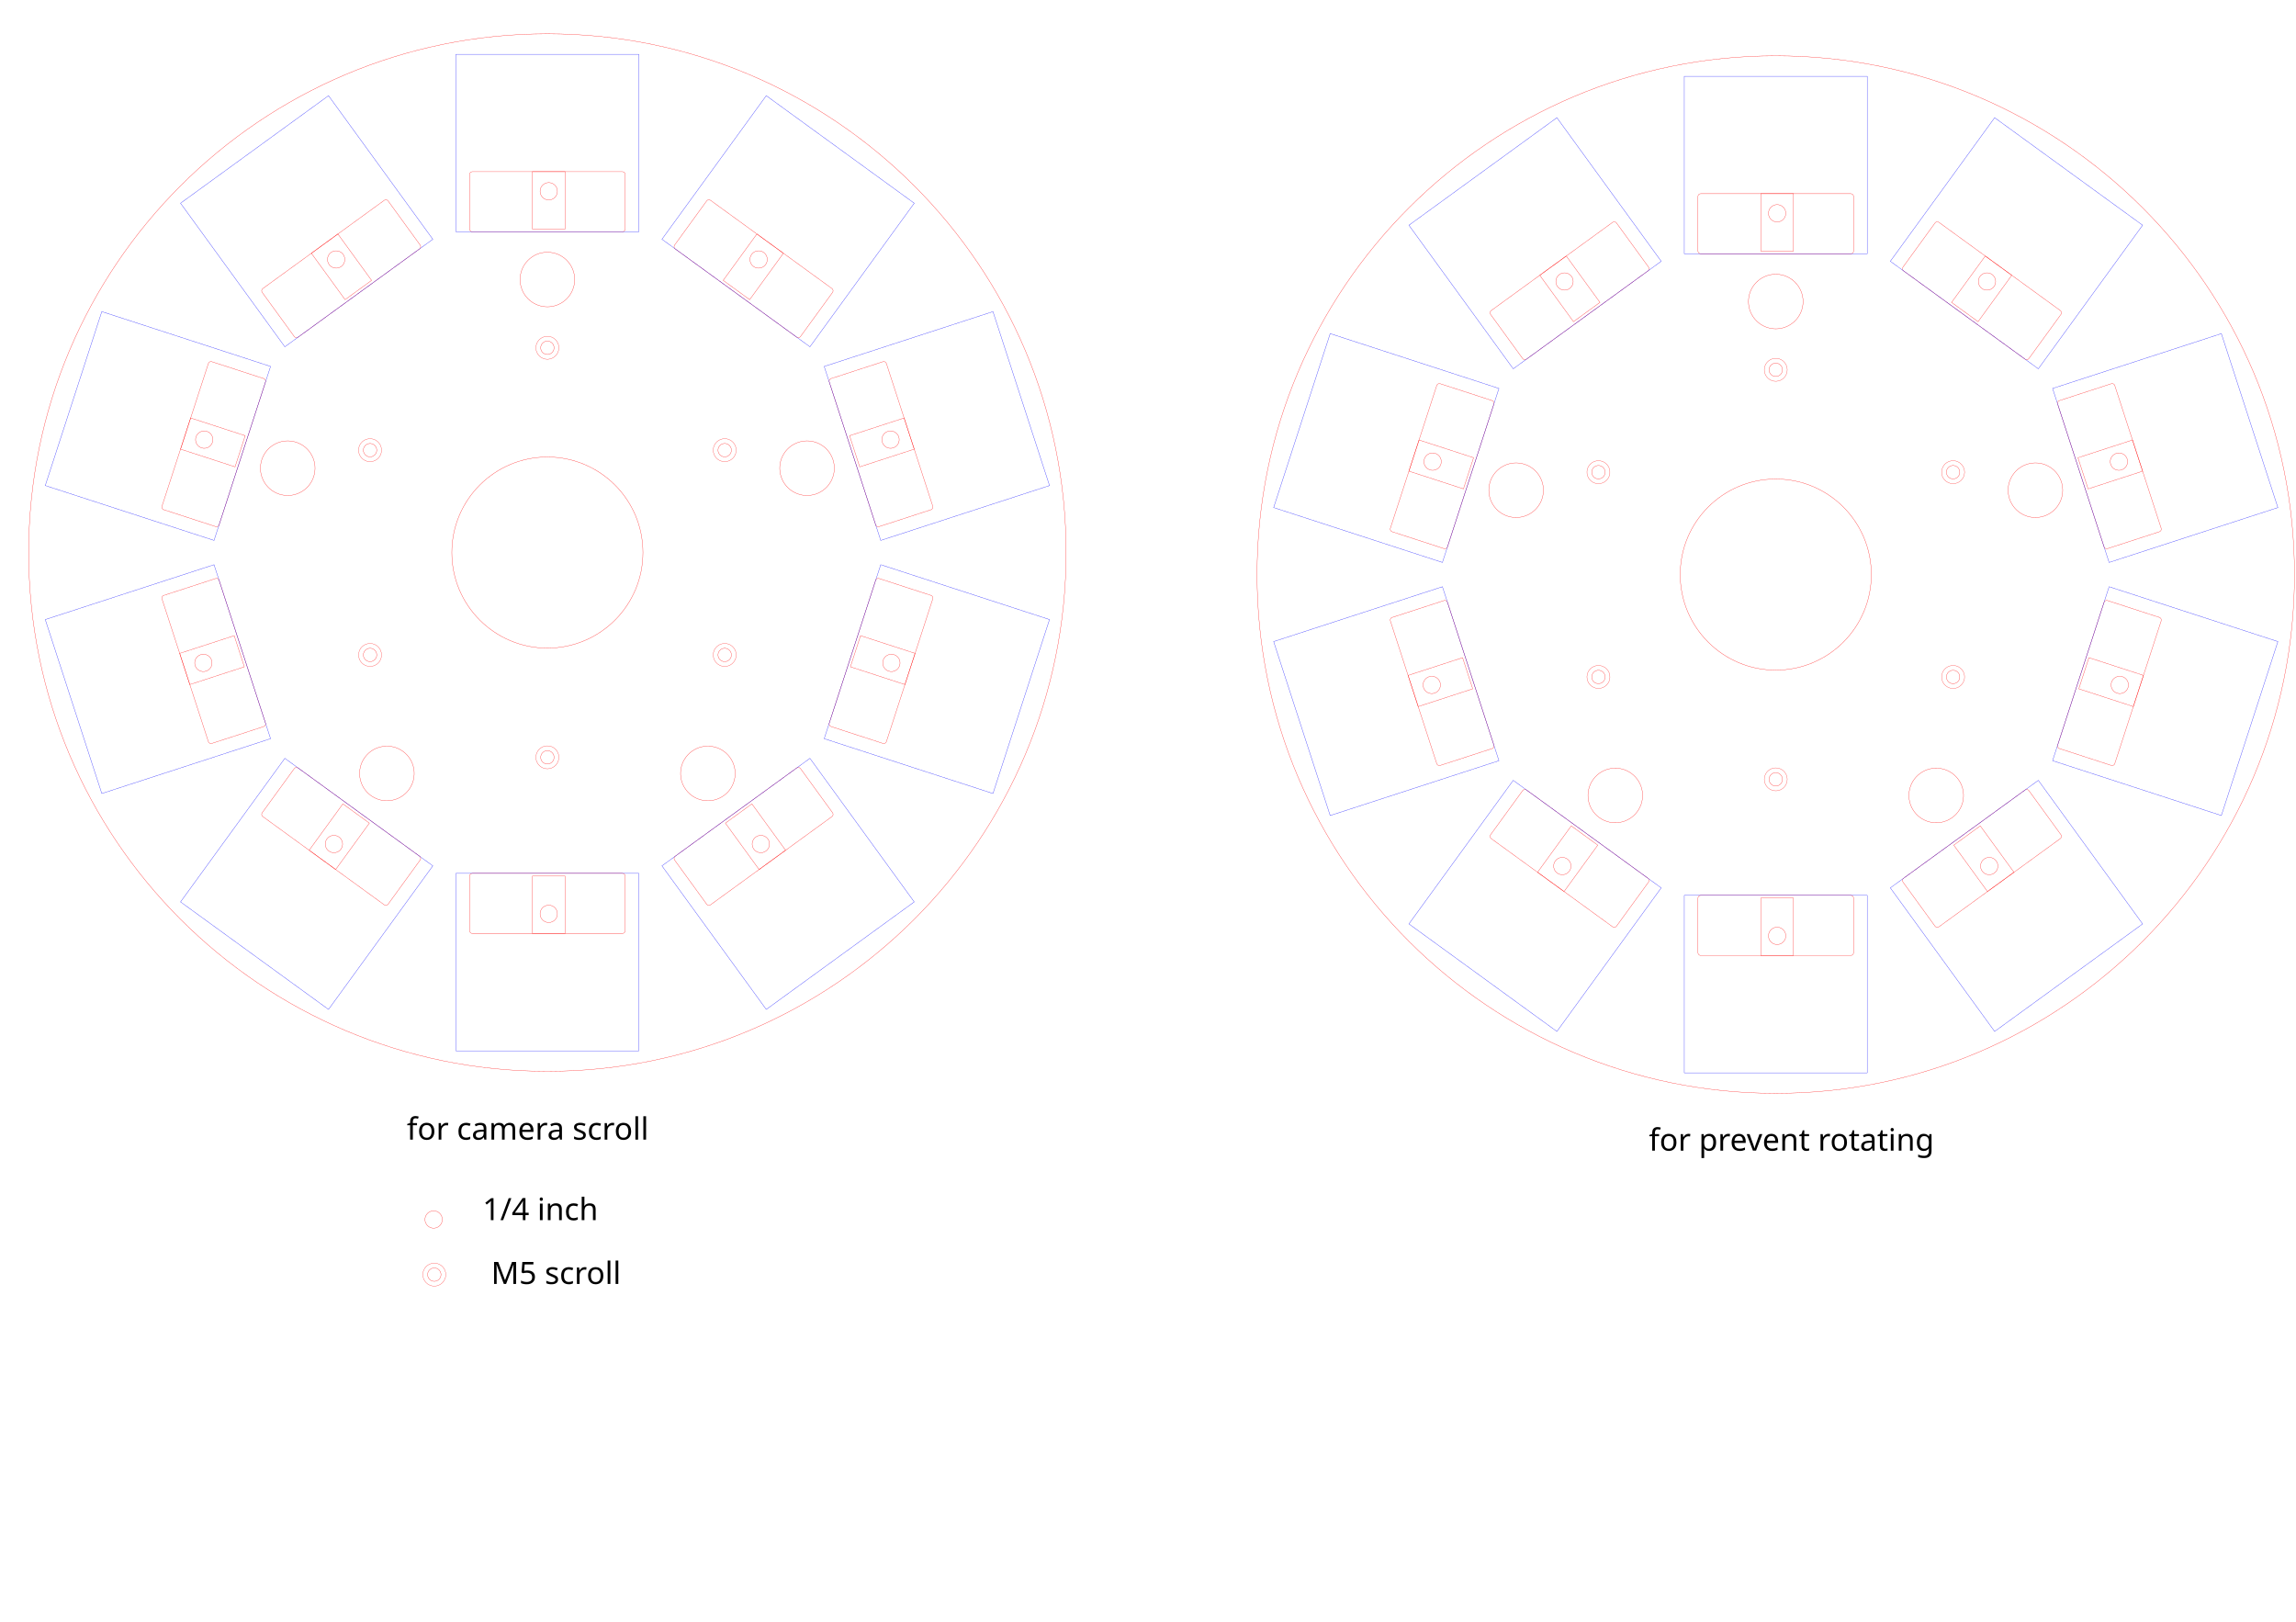
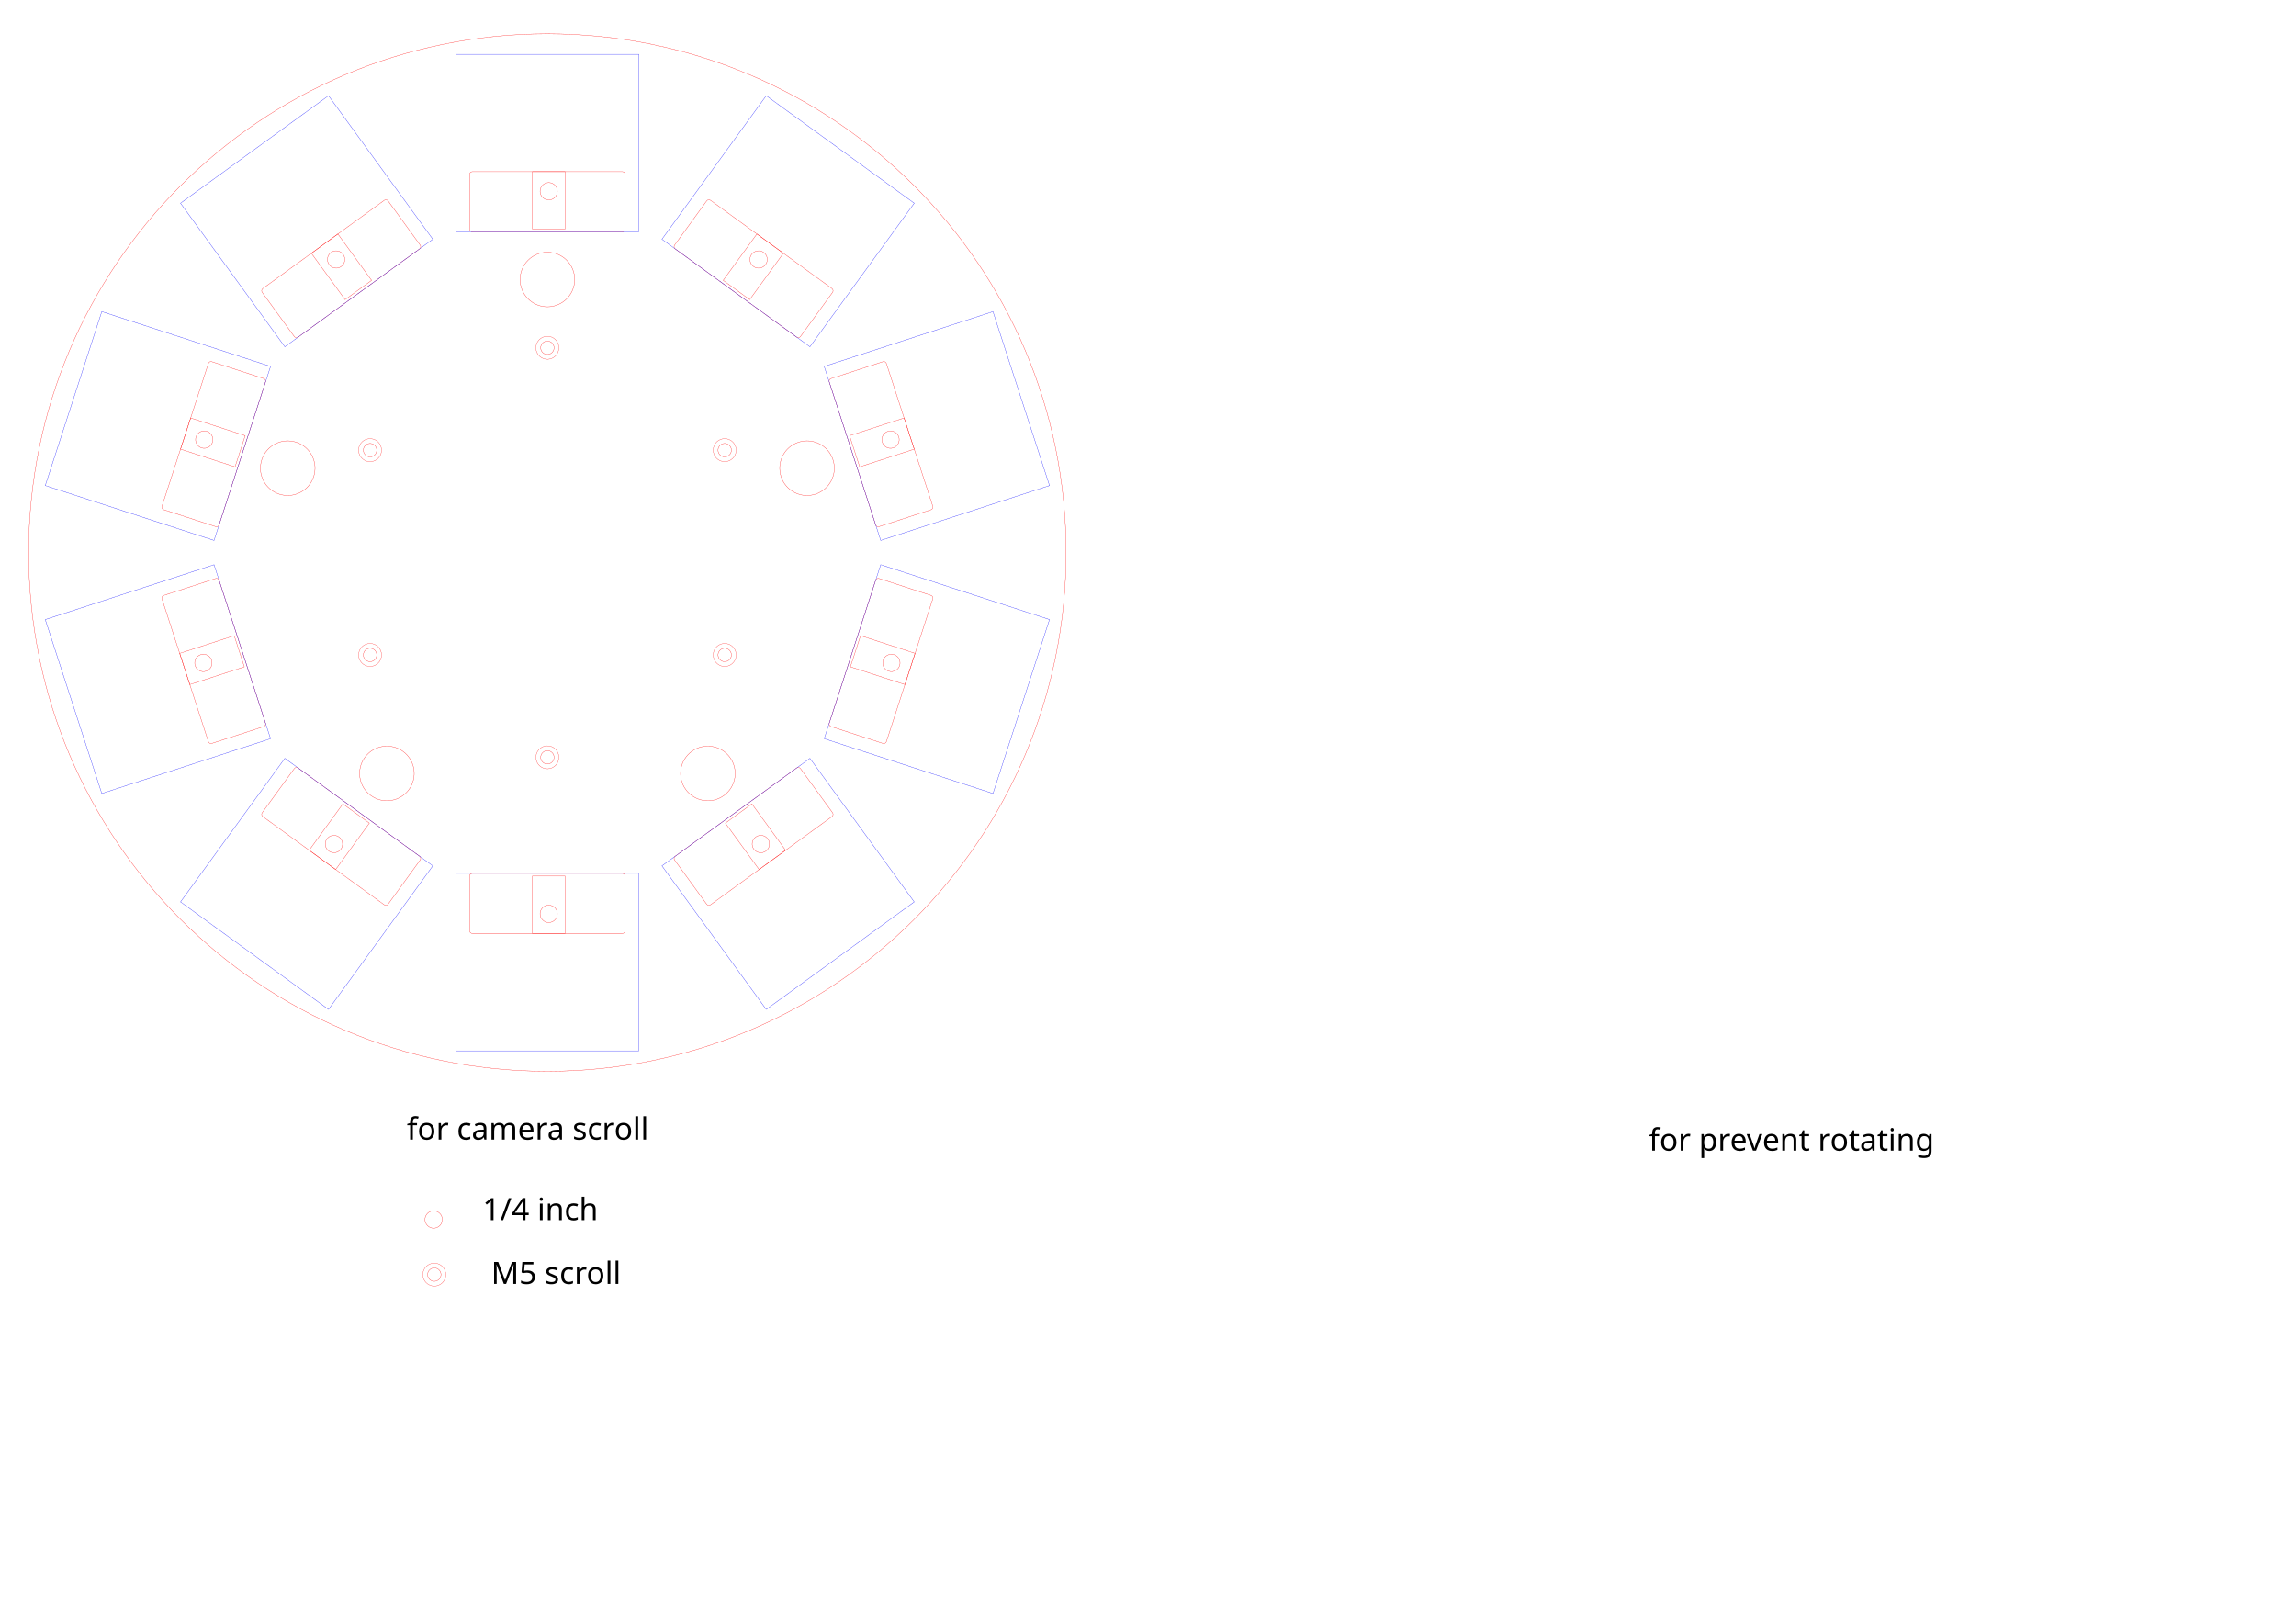
<svg xmlns="http://www.w3.org/2000/svg" xmlns:xlink="http://www.w3.org/1999/xlink" width="841mm" height="594mm" viewBox="0 0 2979.921 2104.724" id="svg2" version="1.1">
  <defs id="defs4" />
  <g id="layer1" transform="translate(0,1052.362)">
    <text xml:space="preserve" style="font-style:normal;font-weight:normal;font-size:40px;line-height:125%;font-family:sans-serif;letter-spacing:0px;word-spacing:0px;fill:#000000;fill-opacity:1;stroke:none;stroke-width:1px;stroke-linecap:butt;stroke-linejoin:miter;stroke-opacity:1" x="527.946" y="426.648" id="text4656">
      <tspan id="tspan4658" x="527.946" y="426.648">for camera scroll</tspan>
    </text>
    <text xml:space="preserve" style="font-style:normal;font-weight:normal;font-size:40px;line-height:125%;font-family:sans-serif;letter-spacing:0px;word-spacing:0px;fill:#000000;fill-opacity:1;stroke:none;stroke-width:1px;stroke-linecap:butt;stroke-linejoin:miter;stroke-opacity:1" x="2140" y="440.934" id="text4660">
      <tspan id="tspan4662" x="2140" y="440.934">for prevent rotating</tspan>
      <tspan x="2140" y="490.934" id="tspan4741" />
    </text>
    <ellipse style="opacity:1;fill:none;fill-opacity:0.392;fill-rule:nonzero;stroke:#ff0000;stroke-width:0.354;stroke-miterlimit:4;stroke-dasharray:none;stroke-opacity:1" id="path4664" cx="562.813" cy="530.316" rx="11.25" ry="11.25" />
    <text xml:space="preserve" style="font-style:normal;font-weight:normal;font-size:40px;line-height:125%;font-family:sans-serif;letter-spacing:0px;word-spacing:0px;fill:#000000;fill-opacity:1;stroke:none;stroke-width:1px;stroke-linecap:butt;stroke-linejoin:miter;stroke-opacity:1" x="626.295" y="531.124" id="text4666">
      <tspan id="tspan4668" x="626.295" y="531.124">1/4 inch</tspan>
    </text>
    <circle cy="-601.834" cx="563.665" id="circle5255" style="opacity:1;fill:none;fill-opacity:0.392;fill-rule:nonzero;stroke:#ff0000;stroke-width:0.317;stroke-miterlimit:4;stroke-dasharray:none;stroke-opacity:1" transform="scale(1,-1)" r="14.9" />
    <circle r="8.681" cy="601.834" cx="563.665" id="circle5257" style="opacity:1;fill:none;fill-opacity:0.392;fill-rule:nonzero;stroke:#ff0000;stroke-width:0.354;stroke-miterlimit:4;stroke-dasharray:none;stroke-opacity:1" />
    <text xml:space="preserve" style="font-style:normal;font-weight:normal;font-size:40px;line-height:125%;font-family:sans-serif;letter-spacing:0px;word-spacing:0px;fill:#000000;fill-opacity:1;stroke:none;stroke-width:1px;stroke-linecap:butt;stroke-linejoin:miter;stroke-opacity:1" x="637.406" y="613.956" id="text4678">
      <tspan id="tspan4680" x="637.406" y="613.956">M5 scroll</tspan>
    </text>
    <g id="g4672">
      <g id="g4509">
        <g id="g4341">
          <g transform="translate(-440,-157.1429)" id="g4144">
            <circle style="opacity:1;fill:none;fill-opacity:0.392;fill-rule:nonzero;stroke:#ff0000;stroke-width:0.354;stroke-miterlimit:4;stroke-dasharray:none;stroke-opacity:1" id="path4134" cx="1150.435" cy="-178.114" r="673.228" />
-             <circle style="opacity:1;fill:none;fill-opacity:0.392;fill-rule:nonzero;stroke:#ff0000;stroke-width:0.355;stroke-miterlimit:4;stroke-dasharray:none;stroke-opacity:1" id="path4136" cx="1150.435" cy="-178.114" r="124.016" />
          </g>
          <g id="g4958">
            <g id="g4922" transform="translate(18.68896,-2.680699)">
              <g id="g4778" transform="matrix(0.809017,-0.5877853,0.5877853,0.809017,-568.5329,-119.4256)">
                <circle cy="-353.337" cx="1301.076" id="circle4780" style="opacity:1;fill:none;fill-opacity:0.392;fill-rule:nonzero;stroke:#ff0000;stroke-width:0.317;stroke-miterlimit:4;stroke-dasharray:none;stroke-opacity:1" transform="scale(1,-1)" r="14.9" />
                <circle r="8.681" cy="353.337" cx="1301.076" id="circle4782" style="opacity:1;fill:none;fill-opacity:0.392;fill-rule:nonzero;stroke:#ff0000;stroke-width:0.354;stroke-miterlimit:4;stroke-dasharray:none;stroke-opacity:1" />
              </g>
              <g transform="matrix(0.809017,-0.5877853,0.5877853,0.809017,-568.5329,412.0704)" id="g4908">
                <circle r="14.9" transform="scale(1,-1)" style="opacity:1;fill:none;fill-opacity:0.392;fill-rule:nonzero;stroke:#ff0000;stroke-width:0.317;stroke-miterlimit:4;stroke-dasharray:none;stroke-opacity:1" id="circle4910" cx="1301.076" cy="-353.337" />
                <circle style="opacity:1;fill:none;fill-opacity:0.392;fill-rule:nonzero;stroke:#ff0000;stroke-width:0.354;stroke-miterlimit:4;stroke-dasharray:none;stroke-opacity:1" id="circle4912" cx="1301.076" cy="353.337" r="8.681" />
              </g>
            </g>
            <g transform="matrix(0.5,-0.8660254,0.8660254,0.5,652.5811,430.1011)" id="g4930">
              <g transform="matrix(0.809017,-0.5877853,0.5877853,0.809017,-568.5329,-119.4256)" id="g4932">
                <circle r="14.9" transform="scale(1,-1)" style="opacity:1;fill:none;fill-opacity:0.392;fill-rule:nonzero;stroke:#ff0000;stroke-width:0.317;stroke-miterlimit:4;stroke-dasharray:none;stroke-opacity:1" id="circle4934" cx="1301.076" cy="-353.337" />
                <circle style="opacity:1;fill:none;fill-opacity:0.392;fill-rule:nonzero;stroke:#ff0000;stroke-width:0.354;stroke-miterlimit:4;stroke-dasharray:none;stroke-opacity:1" id="circle4936" cx="1301.076" cy="353.337" r="8.681" />
              </g>
              <g id="g4938" transform="matrix(0.809017,-0.5877853,0.5877853,0.809017,-568.5329,412.0704)">
                <circle cy="-353.337" cx="1301.076" id="circle4940" style="opacity:1;fill:none;fill-opacity:0.392;fill-rule:nonzero;stroke:#ff0000;stroke-width:0.317;stroke-miterlimit:4;stroke-dasharray:none;stroke-opacity:1" transform="scale(1,-1)" r="14.9" />
                <circle r="8.681" cy="353.337" cx="1301.076" id="circle4942" style="opacity:1;fill:none;fill-opacity:0.392;fill-rule:nonzero;stroke:#ff0000;stroke-width:0.354;stroke-miterlimit:4;stroke-dasharray:none;stroke-opacity:1" />
              </g>
            </g>
            <g id="g4944" transform="matrix(-0.5,-0.8660254,0.8660254,-0.5,1344.327,97.52536)">
              <g id="g4946" transform="matrix(0.809017,-0.5877853,0.5877853,0.809017,-568.5329,-119.4256)">
                <circle cy="-353.337" cx="1301.076" id="circle4948" style="opacity:1;fill:none;fill-opacity:0.392;fill-rule:nonzero;stroke:#ff0000;stroke-width:0.317;stroke-miterlimit:4;stroke-dasharray:none;stroke-opacity:1" transform="scale(1,-1)" r="14.9" />
                <circle r="8.681" cy="353.337" cx="1301.076" id="circle4950" style="opacity:1;fill:none;fill-opacity:0.392;fill-rule:nonzero;stroke:#ff0000;stroke-width:0.354;stroke-miterlimit:4;stroke-dasharray:none;stroke-opacity:1" />
              </g>
              <g transform="matrix(0.809017,-0.5877853,0.5877853,0.809017,-568.5329,412.0704)" id="g4952">
                <circle r="14.9" transform="scale(1,-1)" style="opacity:1;fill:none;fill-opacity:0.392;fill-rule:nonzero;stroke:#ff0000;stroke-width:0.317;stroke-miterlimit:4;stroke-dasharray:none;stroke-opacity:1" id="circle4954" cx="1301.076" cy="-353.337" />
                <circle style="opacity:1;fill:none;fill-opacity:0.392;fill-rule:nonzero;stroke:#ff0000;stroke-width:0.354;stroke-miterlimit:4;stroke-dasharray:none;stroke-opacity:1" id="circle4956" cx="1301.076" cy="353.337" r="8.681" />
              </g>
            </g>
          </g>
        </g>
        <g id="g4466">
          <g transform="translate(-219.21,-1097.264)" id="g4414">
            <g id="g4392" transform="translate(-217.1429,980.135)">
              <g style="stroke-width:0.354;stroke-miterlimit:4;stroke-dasharray:none" transform="translate(-336.0849,-721.1206)" id="g4384">
                <rect style="opacity:1;fill:none;fill-opacity:0.392;fill-rule:nonzero;stroke:#ff0000;stroke-width:0.354;stroke-miterlimit:4;stroke-dasharray:none;stroke-opacity:1" id="rect4376" width="201.969" height="77.953" x="1381.889" y="8.702" rx="3.543" />
                <g style="stroke-width:0.354;stroke-miterlimit:4;stroke-dasharray:none" id="g4380" transform="translate(-141.5783,0)">
                  <ellipse style="opacity:1;fill:none;fill-opacity:0.392;fill-rule:nonzero;stroke:#ff0000;stroke-width:0.354;stroke-miterlimit:4;stroke-dasharray:none;stroke-opacity:1" id="ellipse4368" cx="1626.223" cy="34.125" rx="11.25" ry="11.25" />
                  <rect y="8.702" x="1604.963" height="74.409" width="42.52" id="rect4378" style="opacity:1;fill:none;fill-opacity:0.392;fill-rule:nonzero;stroke:#ff0000;stroke-width:0.354;stroke-miterlimit:4;stroke-dasharray:none;stroke-opacity:1" />
                </g>
              </g>
              <rect y="-864.781" x="1028.087" height="230.315" width="237.402" id="rect4390" style="opacity:1;fill:none;fill-opacity:0.392;fill-rule:nonzero;stroke:#0000ff;stroke-width:0.354;stroke-miterlimit:4;stroke-dasharray:none;stroke-opacity:1" />
            </g>
            <g transform="matrix(1,0,0,-1,-217.1429,543.8808)" id="g4400">
              <g id="g4402" transform="translate(-336.0849,-721.1206)" style="stroke-width:0.354;stroke-miterlimit:4;stroke-dasharray:none">
                <rect rx="3.543" y="8.702" x="1381.889" height="77.953" width="201.969" id="rect4404" style="opacity:1;fill:none;fill-opacity:0.392;fill-rule:nonzero;stroke:#ff0000;stroke-width:0.354;stroke-miterlimit:4;stroke-dasharray:none;stroke-opacity:1" />
                <g transform="translate(-141.5783,0)" id="g4406" style="stroke-width:0.354;stroke-miterlimit:4;stroke-dasharray:none">
                  <ellipse ry="11.25" rx="11.25" cy="34.125" cx="1626.223" id="ellipse4408" style="opacity:1;fill:none;fill-opacity:0.392;fill-rule:nonzero;stroke:#ff0000;stroke-width:0.354;stroke-miterlimit:4;stroke-dasharray:none;stroke-opacity:1" />
                  <rect style="opacity:1;fill:none;fill-opacity:0.392;fill-rule:nonzero;stroke:#ff0000;stroke-width:0.354;stroke-miterlimit:4;stroke-dasharray:none;stroke-opacity:1" id="rect4410" width="42.52" height="74.409" x="1604.963" y="8.702" />
                </g>
              </g>
              <rect style="opacity:1;fill:none;fill-opacity:0.392;fill-rule:nonzero;stroke:#0000ff;stroke-width:0.354;stroke-miterlimit:4;stroke-dasharray:none;stroke-opacity:1" id="rect4412" width="237.402" height="230.315" x="1028.087" y="-864.781" />
            </g>
          </g>
          <g id="g4430" transform="matrix(0.809017,-0.5877853,0.5877853,0.809017,-489.5606,-405.3021)">
            <g transform="translate(-217.1429,980.135)" id="g4432">
              <g id="g4434" transform="translate(-336.0849,-721.1206)" style="stroke-width:0.354;stroke-miterlimit:4;stroke-dasharray:none">
                <rect rx="3.543" y="8.702" x="1381.889" height="77.953" width="201.969" id="rect4436" style="opacity:1;fill:none;fill-opacity:0.392;fill-rule:nonzero;stroke:#ff0000;stroke-width:0.354;stroke-miterlimit:4;stroke-dasharray:none;stroke-opacity:1" />
                <g transform="translate(-141.5783,0)" id="g4438" style="stroke-width:0.354;stroke-miterlimit:4;stroke-dasharray:none">
                  <ellipse ry="11.25" rx="11.25" cy="34.125" cx="1626.223" id="ellipse4440" style="opacity:1;fill:none;fill-opacity:0.392;fill-rule:nonzero;stroke:#ff0000;stroke-width:0.354;stroke-miterlimit:4;stroke-dasharray:none;stroke-opacity:1" />
                  <rect style="opacity:1;fill:none;fill-opacity:0.392;fill-rule:nonzero;stroke:#ff0000;stroke-width:0.354;stroke-miterlimit:4;stroke-dasharray:none;stroke-opacity:1" id="rect4442" width="42.52" height="74.409" x="1604.963" y="8.702" />
                </g>
              </g>
              <rect style="opacity:1;fill:none;fill-opacity:0.392;fill-rule:nonzero;stroke:#0000ff;stroke-width:0.354;stroke-miterlimit:4;stroke-dasharray:none;stroke-opacity:1" id="rect4444" width="237.402" height="230.315" x="1028.087" y="-864.781" />
            </g>
            <g id="g4446" transform="matrix(1,0,0,-1,-217.1429,543.8808)">
              <g style="stroke-width:0.354;stroke-miterlimit:4;stroke-dasharray:none" transform="translate(-336.0849,-721.1206)" id="g4448">
                <rect style="opacity:1;fill:none;fill-opacity:0.392;fill-rule:nonzero;stroke:#ff0000;stroke-width:0.354;stroke-miterlimit:4;stroke-dasharray:none;stroke-opacity:1" id="rect4450" width="201.969" height="77.953" x="1381.889" y="8.702" rx="3.543" />
                <g style="stroke-width:0.354;stroke-miterlimit:4;stroke-dasharray:none" id="g4452" transform="translate(-141.5783,0)">
                  <ellipse style="opacity:1;fill:none;fill-opacity:0.392;fill-rule:nonzero;stroke:#ff0000;stroke-width:0.354;stroke-miterlimit:4;stroke-dasharray:none;stroke-opacity:1" id="ellipse4454" cx="1626.223" cy="34.125" rx="11.25" ry="11.25" />
                  <rect y="8.702" x="1604.963" height="74.409" width="42.52" id="rect4456" style="opacity:1;fill:none;fill-opacity:0.392;fill-rule:nonzero;stroke:#ff0000;stroke-width:0.354;stroke-miterlimit:4;stroke-dasharray:none;stroke-opacity:1" />
                </g>
              </g>
              <rect y="-864.781" x="1028.087" height="230.315" width="237.402" id="rect4458" style="opacity:1;fill:none;fill-opacity:0.392;fill-rule:nonzero;stroke:#0000ff;stroke-width:0.354;stroke-miterlimit:4;stroke-dasharray:none;stroke-opacity:1" />
            </g>
          </g>
          <use height="100%" width="100%" transform="matrix(0.809017,-0.5877853,0.5877853,0.809017,332.7398,353.555)" id="use4460" xlink:href="#g4430" y="0" x="0" />
          <use height="100%" width="100%" transform="matrix(0.809017,-0.5877853,0.5877853,0.809017,332.7398,353.555)" id="use4462" xlink:href="#use4460" y="0" x="0" />
          <use height="100%" width="100%" transform="matrix(0.809017,-0.5877853,0.5877853,0.809017,332.7398,353.555)" id="use4464" xlink:href="#use4462" y="0" x="0" />
        </g>
      </g>
      <g id="g4605">
        <ellipse style="opacity:1;fill:none;fill-opacity:0.392;fill-rule:nonzero;stroke:#ff0000;stroke-width:0.354;stroke-miterlimit:4;stroke-dasharray:none;stroke-opacity:1" id="path4501" cx="710.435" cy="-689.587" rx="35.433" ry="35.433" />
        <ellipse style="opacity:1;fill:none;fill-opacity:0.392;fill-rule:nonzero;stroke:#ff0000;stroke-width:0.354;stroke-miterlimit:4;stroke-dasharray:none;stroke-opacity:1" id="ellipse4575" cx="771.813" cy="500.686" rx="35.433" ry="35.433" transform="matrix(0.809017,-0.5877853,0.5877853,0.809017,0,0)" />
        <ellipse style="opacity:1;fill:none;fill-opacity:0.392;fill-rule:nonzero;stroke:#ff0000;stroke-width:0.354;stroke-miterlimit:4;stroke-dasharray:none;stroke-opacity:1" id="ellipse4579" cx="538.384" cy="217.733" rx="35.433" ry="35.433" transform="matrix(0.309017,-0.9510565,0.9510565,0.309017,0,0)" />
        <ellipse style="opacity:1;fill:none;fill-opacity:0.392;fill-rule:nonzero;stroke:#ff0000;stroke-width:0.354;stroke-miterlimit:4;stroke-dasharray:none;stroke-opacity:1" id="ellipse4587" cx="99.311" cy="1133.595" rx="35.433" ry="35.433" transform="matrix(-0.309017,-0.9510565,0.9510565,-0.309017,0,0)" />
        <ellipse style="opacity:1;fill:none;fill-opacity:0.392;fill-rule:nonzero;stroke:#ff0000;stroke-width:0.354;stroke-miterlimit:4;stroke-dasharray:none;stroke-opacity:1" id="ellipse4591" cx="-377.695" cy="334.481" rx="35.433" ry="35.433" transform="matrix(-0.809017,-0.5877853,0.5877853,-0.809017,0,0)" />
      </g>
    </g>
    <g id="g4743" transform="translate(1594.286,28.57143)">
-       <g id="g4745">
-         <g id="g4747">
-           <g id="g4749" transform="translate(-440,-157.1429)">
-             <circle r="673.228" cy="-178.114" cx="1150.435" id="circle4751" style="opacity:1;fill:none;fill-opacity:0.392;fill-rule:nonzero;stroke:#ff0000;stroke-width:0.354;stroke-miterlimit:4;stroke-dasharray:none;stroke-opacity:1" />
-             <circle r="124.016" cy="-178.114" cx="1150.435" id="circle4753" style="opacity:1;fill:none;fill-opacity:0.392;fill-rule:nonzero;stroke:#ff0000;stroke-width:0.355;stroke-miterlimit:4;stroke-dasharray:none;stroke-opacity:1" />
-           </g>
-           <g id="g4755">
-             <g transform="translate(18.68896,-2.680699)" id="g4757">
-               <g transform="matrix(0.809017,-0.5877853,0.5877853,0.809017,-568.5329,-119.4256)" id="g4759">
-                 <circle r="14.9" transform="scale(1,-1)" style="opacity:1;fill:none;fill-opacity:0.392;fill-rule:nonzero;stroke:#ff0000;stroke-width:0.317;stroke-miterlimit:4;stroke-dasharray:none;stroke-opacity:1" id="circle4761" cx="1301.076" cy="-353.337" />
-                 <circle style="opacity:1;fill:none;fill-opacity:0.392;fill-rule:nonzero;stroke:#ff0000;stroke-width:0.354;stroke-miterlimit:4;stroke-dasharray:none;stroke-opacity:1" id="circle4763" cx="1301.076" cy="353.337" r="8.681" />
-               </g>
-               <g id="g4765" transform="matrix(0.809017,-0.5877853,0.5877853,0.809017,-568.5329,412.0704)">
-                 <circle cy="-353.337" cx="1301.076" id="circle4767" style="opacity:1;fill:none;fill-opacity:0.392;fill-rule:nonzero;stroke:#ff0000;stroke-width:0.317;stroke-miterlimit:4;stroke-dasharray:none;stroke-opacity:1" transform="scale(1,-1)" r="14.9" />
-                 <circle r="8.681" cy="353.337" cx="1301.076" id="circle4769" style="opacity:1;fill:none;fill-opacity:0.392;fill-rule:nonzero;stroke:#ff0000;stroke-width:0.354;stroke-miterlimit:4;stroke-dasharray:none;stroke-opacity:1" />
-               </g>
-             </g>
-             <g id="g4771" transform="matrix(0.5,-0.8660254,0.8660254,0.5,652.5811,430.1011)">
-               <g id="g4773" transform="matrix(0.809017,-0.5877853,0.5877853,0.809017,-568.5329,-119.4256)">
-                 <circle cy="-353.337" cx="1301.076" id="circle4775" style="opacity:1;fill:none;fill-opacity:0.392;fill-rule:nonzero;stroke:#ff0000;stroke-width:0.317;stroke-miterlimit:4;stroke-dasharray:none;stroke-opacity:1" transform="scale(1,-1)" r="14.9" />
-                 <circle r="8.681" cy="353.337" cx="1301.076" id="circle4777" style="opacity:1;fill:none;fill-opacity:0.392;fill-rule:nonzero;stroke:#ff0000;stroke-width:0.354;stroke-miterlimit:4;stroke-dasharray:none;stroke-opacity:1" />
-               </g>
-               <g transform="matrix(0.809017,-0.5877853,0.5877853,0.809017,-568.5329,412.0704)" id="g4779">
-                 <circle r="14.9" transform="scale(1,-1)" style="opacity:1;fill:none;fill-opacity:0.392;fill-rule:nonzero;stroke:#ff0000;stroke-width:0.317;stroke-miterlimit:4;stroke-dasharray:none;stroke-opacity:1" id="circle4781" cx="1301.076" cy="-353.337" />
-                 <circle style="opacity:1;fill:none;fill-opacity:0.392;fill-rule:nonzero;stroke:#ff0000;stroke-width:0.354;stroke-miterlimit:4;stroke-dasharray:none;stroke-opacity:1" id="circle4783" cx="1301.076" cy="353.337" r="8.681" />
-               </g>
-             </g>
-             <g transform="matrix(-0.5,-0.8660254,0.8660254,-0.5,1344.327,97.52536)" id="g4785">
-               <g transform="matrix(0.809017,-0.5877853,0.5877853,0.809017,-568.5329,-119.4256)" id="g4787">
-                 <circle r="14.9" transform="scale(1,-1)" style="opacity:1;fill:none;fill-opacity:0.392;fill-rule:nonzero;stroke:#ff0000;stroke-width:0.317;stroke-miterlimit:4;stroke-dasharray:none;stroke-opacity:1" id="circle4789" cx="1301.076" cy="-353.337" />
-                 <circle style="opacity:1;fill:none;fill-opacity:0.392;fill-rule:nonzero;stroke:#ff0000;stroke-width:0.354;stroke-miterlimit:4;stroke-dasharray:none;stroke-opacity:1" id="circle4791" cx="1301.076" cy="353.337" r="8.681" />
-               </g>
-               <g id="g4793" transform="matrix(0.809017,-0.5877853,0.5877853,0.809017,-568.5329,412.0704)">
-                 <circle cy="-353.337" cx="1301.076" id="circle4795" style="opacity:1;fill:none;fill-opacity:0.392;fill-rule:nonzero;stroke:#ff0000;stroke-width:0.317;stroke-miterlimit:4;stroke-dasharray:none;stroke-opacity:1" transform="scale(1,-1)" r="14.9" />
-                 <circle r="8.681" cy="353.337" cx="1301.076" id="circle4797" style="opacity:1;fill:none;fill-opacity:0.392;fill-rule:nonzero;stroke:#ff0000;stroke-width:0.354;stroke-miterlimit:4;stroke-dasharray:none;stroke-opacity:1" />
-               </g>
-             </g>
-           </g>
-         </g>
-         <g id="g4799">
-           <g id="g4801" transform="translate(-219.21,-1097.264)">
-             <g transform="translate(-217.1429,980.135)" id="g4803">
-               <g id="g4805" transform="translate(-336.0849,-721.1206)" style="stroke-width:0.354;stroke-miterlimit:4;stroke-dasharray:none">
-                 <rect rx="3.543" y="8.702" x="1381.889" height="77.953" width="201.969" id="rect4807" style="opacity:1;fill:none;fill-opacity:0.392;fill-rule:nonzero;stroke:#ff0000;stroke-width:0.354;stroke-miterlimit:4;stroke-dasharray:none;stroke-opacity:1" />
-                 <g transform="translate(-141.5783,0)" id="g4809" style="stroke-width:0.354;stroke-miterlimit:4;stroke-dasharray:none">
-                   <ellipse ry="11.25" rx="11.25" cy="34.125" cx="1626.223" id="ellipse4811" style="opacity:1;fill:none;fill-opacity:0.392;fill-rule:nonzero;stroke:#ff0000;stroke-width:0.354;stroke-miterlimit:4;stroke-dasharray:none;stroke-opacity:1" />
-                   <rect style="opacity:1;fill:none;fill-opacity:0.392;fill-rule:nonzero;stroke:#ff0000;stroke-width:0.354;stroke-miterlimit:4;stroke-dasharray:none;stroke-opacity:1" id="rect4813" width="42.52" height="74.409" x="1604.963" y="8.702" />
-                 </g>
-               </g>
-               <rect style="opacity:1;fill:none;fill-opacity:0.392;fill-rule:nonzero;stroke:#0000ff;stroke-width:0.354;stroke-miterlimit:4;stroke-dasharray:none;stroke-opacity:1" id="rect4815" width="237.402" height="230.315" x="1028.087" y="-864.781" />
-             </g>
-             <g id="g4817" transform="matrix(1,0,0,-1,-217.1429,543.8808)">
-               <g style="stroke-width:0.354;stroke-miterlimit:4;stroke-dasharray:none" transform="translate(-336.0849,-721.1206)" id="g4819">
-                 <rect style="opacity:1;fill:none;fill-opacity:0.392;fill-rule:nonzero;stroke:#ff0000;stroke-width:0.354;stroke-miterlimit:4;stroke-dasharray:none;stroke-opacity:1" id="rect4821" width="201.969" height="77.953" x="1381.889" y="8.702" rx="3.543" />
-                 <g style="stroke-width:0.354;stroke-miterlimit:4;stroke-dasharray:none" id="g4823" transform="translate(-141.5783,0)">
-                   <ellipse style="opacity:1;fill:none;fill-opacity:0.392;fill-rule:nonzero;stroke:#ff0000;stroke-width:0.354;stroke-miterlimit:4;stroke-dasharray:none;stroke-opacity:1" id="ellipse4825" cx="1626.223" cy="34.125" rx="11.25" ry="11.25" />
-                   <rect y="8.702" x="1604.963" height="74.409" width="42.52" id="rect4827" style="opacity:1;fill:none;fill-opacity:0.392;fill-rule:nonzero;stroke:#ff0000;stroke-width:0.354;stroke-miterlimit:4;stroke-dasharray:none;stroke-opacity:1" />
-                 </g>
-               </g>
-               <rect y="-864.781" x="1028.087" height="230.315" width="237.402" id="rect4829" style="opacity:1;fill:none;fill-opacity:0.392;fill-rule:nonzero;stroke:#0000ff;stroke-width:0.354;stroke-miterlimit:4;stroke-dasharray:none;stroke-opacity:1" />
-             </g>
-           </g>
-           <g transform="matrix(0.809017,-0.5877853,0.5877853,0.809017,-489.5606,-405.3021)" id="g4831">
-             <g id="g4833" transform="translate(-217.1429,980.135)">
-               <g style="stroke-width:0.354;stroke-miterlimit:4;stroke-dasharray:none" transform="translate(-336.0849,-721.1206)" id="g4835">
-                 <rect style="opacity:1;fill:none;fill-opacity:0.392;fill-rule:nonzero;stroke:#ff0000;stroke-width:0.354;stroke-miterlimit:4;stroke-dasharray:none;stroke-opacity:1" id="rect4837" width="201.969" height="77.953" x="1381.889" y="8.702" rx="3.543" />
-                 <g style="stroke-width:0.354;stroke-miterlimit:4;stroke-dasharray:none" id="g4839" transform="translate(-141.5783,0)">
-                   <ellipse style="opacity:1;fill:none;fill-opacity:0.392;fill-rule:nonzero;stroke:#ff0000;stroke-width:0.354;stroke-miterlimit:4;stroke-dasharray:none;stroke-opacity:1" id="ellipse4841" cx="1626.223" cy="34.125" rx="11.25" ry="11.25" />
-                   <rect y="8.702" x="1604.963" height="74.409" width="42.52" id="rect4843" style="opacity:1;fill:none;fill-opacity:0.392;fill-rule:nonzero;stroke:#ff0000;stroke-width:0.354;stroke-miterlimit:4;stroke-dasharray:none;stroke-opacity:1" />
-                 </g>
-               </g>
-               <rect y="-864.781" x="1028.087" height="230.315" width="237.402" id="rect4845" style="opacity:1;fill:none;fill-opacity:0.392;fill-rule:nonzero;stroke:#0000ff;stroke-width:0.354;stroke-miterlimit:4;stroke-dasharray:none;stroke-opacity:1" />
-             </g>
-             <g transform="matrix(1,0,0,-1,-217.1429,543.8808)" id="g4847">
-               <g id="g4849" transform="translate(-336.0849,-721.1206)" style="stroke-width:0.354;stroke-miterlimit:4;stroke-dasharray:none">
-                 <rect rx="3.543" y="8.702" x="1381.889" height="77.953" width="201.969" id="rect4851" style="opacity:1;fill:none;fill-opacity:0.392;fill-rule:nonzero;stroke:#ff0000;stroke-width:0.354;stroke-miterlimit:4;stroke-dasharray:none;stroke-opacity:1" />
-                 <g transform="translate(-141.5783,0)" id="g4853" style="stroke-width:0.354;stroke-miterlimit:4;stroke-dasharray:none">
-                   <ellipse ry="11.25" rx="11.25" cy="34.125" cx="1626.223" id="ellipse4855" style="opacity:1;fill:none;fill-opacity:0.392;fill-rule:nonzero;stroke:#ff0000;stroke-width:0.354;stroke-miterlimit:4;stroke-dasharray:none;stroke-opacity:1" />
-                   <rect style="opacity:1;fill:none;fill-opacity:0.392;fill-rule:nonzero;stroke:#ff0000;stroke-width:0.354;stroke-miterlimit:4;stroke-dasharray:none;stroke-opacity:1" id="rect4857" width="42.52" height="74.409" x="1604.963" y="8.702" />
-                 </g>
-               </g>
-               <rect style="opacity:1;fill:none;fill-opacity:0.392;fill-rule:nonzero;stroke:#0000ff;stroke-width:0.354;stroke-miterlimit:4;stroke-dasharray:none;stroke-opacity:1" id="rect4859" width="237.402" height="230.315" x="1028.087" y="-864.781" />
-             </g>
-           </g>
-           <use x="0" y="0" xlink:href="#g4430" id="use4861" transform="matrix(0.809017,-0.5877853,0.5877853,0.809017,332.7398,353.555)" width="100%" height="100%" />
-           <use x="0" y="0" xlink:href="#use4460" id="use4863" transform="matrix(0.809017,-0.5877853,0.5877853,0.809017,332.7398,353.555)" width="100%" height="100%" />
-           <use x="0" y="0" xlink:href="#use4462" id="use4865" transform="matrix(0.809017,-0.5877853,0.5877853,0.809017,332.7398,353.555)" width="100%" height="100%" />
-         </g>
-       </g>
-       <g id="g4867">
-         <ellipse ry="35.433" rx="35.433" cy="-689.587" cx="710.435" id="ellipse4869" style="opacity:1;fill:none;fill-opacity:0.392;fill-rule:nonzero;stroke:#ff0000;stroke-width:0.354;stroke-miterlimit:4;stroke-dasharray:none;stroke-opacity:1" />
-         <ellipse transform="matrix(0.809017,-0.5877853,0.5877853,0.809017,0,0)" ry="35.433" rx="35.433" cy="500.686" cx="771.813" id="ellipse4871" style="opacity:1;fill:none;fill-opacity:0.392;fill-rule:nonzero;stroke:#ff0000;stroke-width:0.354;stroke-miterlimit:4;stroke-dasharray:none;stroke-opacity:1" />
-         <ellipse transform="matrix(0.309017,-0.9510565,0.9510565,0.309017,0,0)" ry="35.433" rx="35.433" cy="217.733" cx="538.384" id="ellipse4873" style="opacity:1;fill:none;fill-opacity:0.392;fill-rule:nonzero;stroke:#ff0000;stroke-width:0.354;stroke-miterlimit:4;stroke-dasharray:none;stroke-opacity:1" />
-         <ellipse transform="matrix(-0.309017,-0.9510565,0.9510565,-0.309017,0,0)" ry="35.433" rx="35.433" cy="1133.595" cx="99.311" id="ellipse4875" style="opacity:1;fill:none;fill-opacity:0.392;fill-rule:nonzero;stroke:#ff0000;stroke-width:0.354;stroke-miterlimit:4;stroke-dasharray:none;stroke-opacity:1" />
-         <ellipse transform="matrix(-0.809017,-0.5877853,0.5877853,-0.809017,0,0)" ry="35.433" rx="35.433" cy="334.481" cx="-377.695" id="ellipse4877" style="opacity:1;fill:none;fill-opacity:0.392;fill-rule:nonzero;stroke:#ff0000;stroke-width:0.354;stroke-miterlimit:4;stroke-dasharray:none;stroke-opacity:1" />
-       </g>
+       <g id="g4745" />
    </g>
  </g>
</svg>
